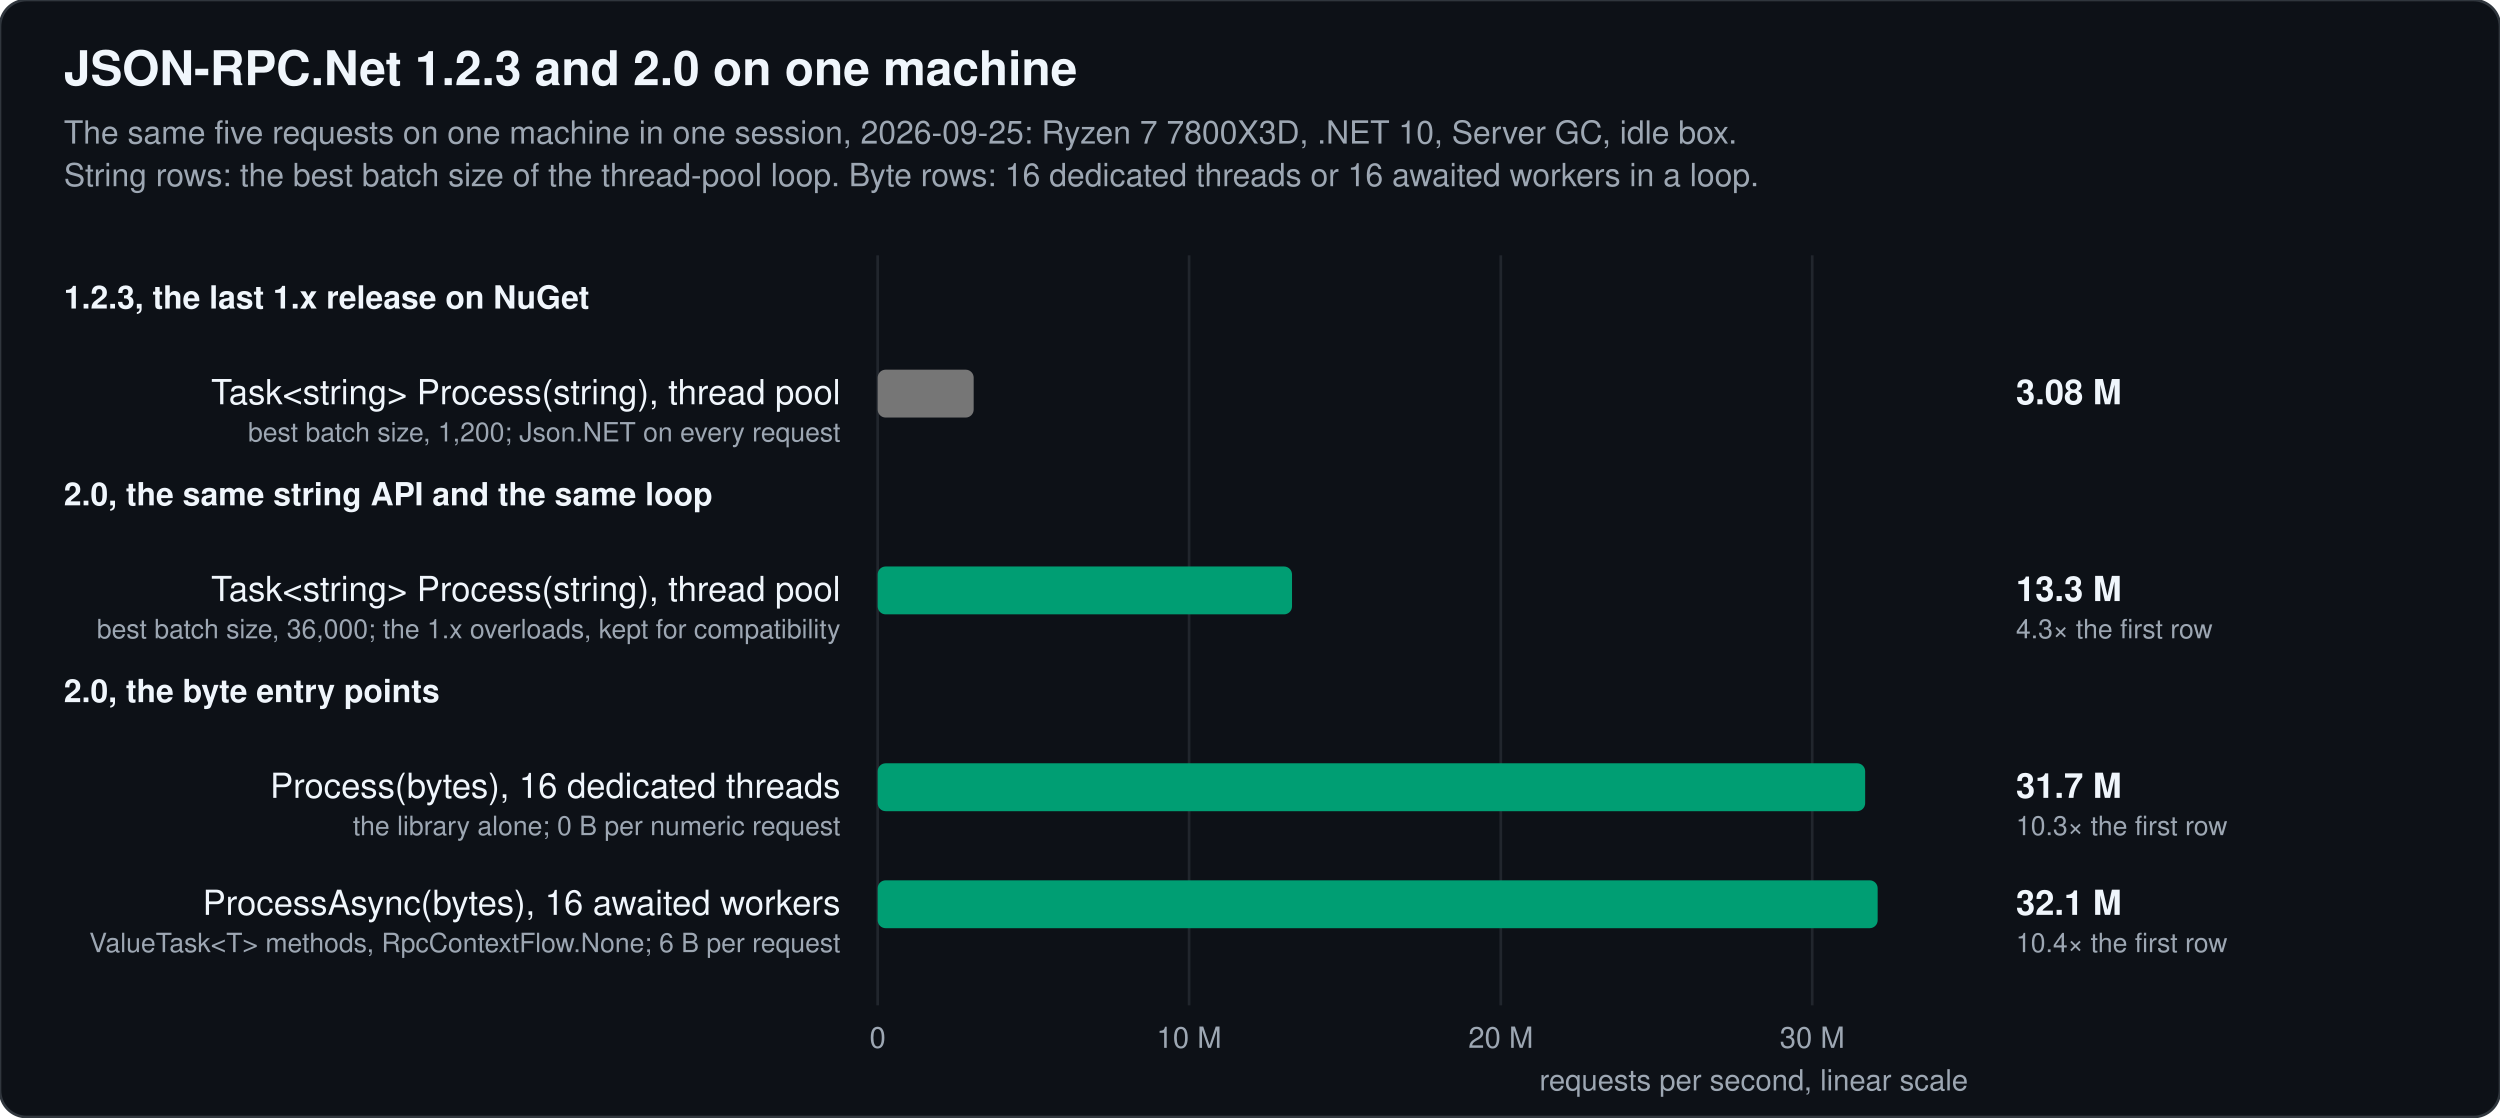
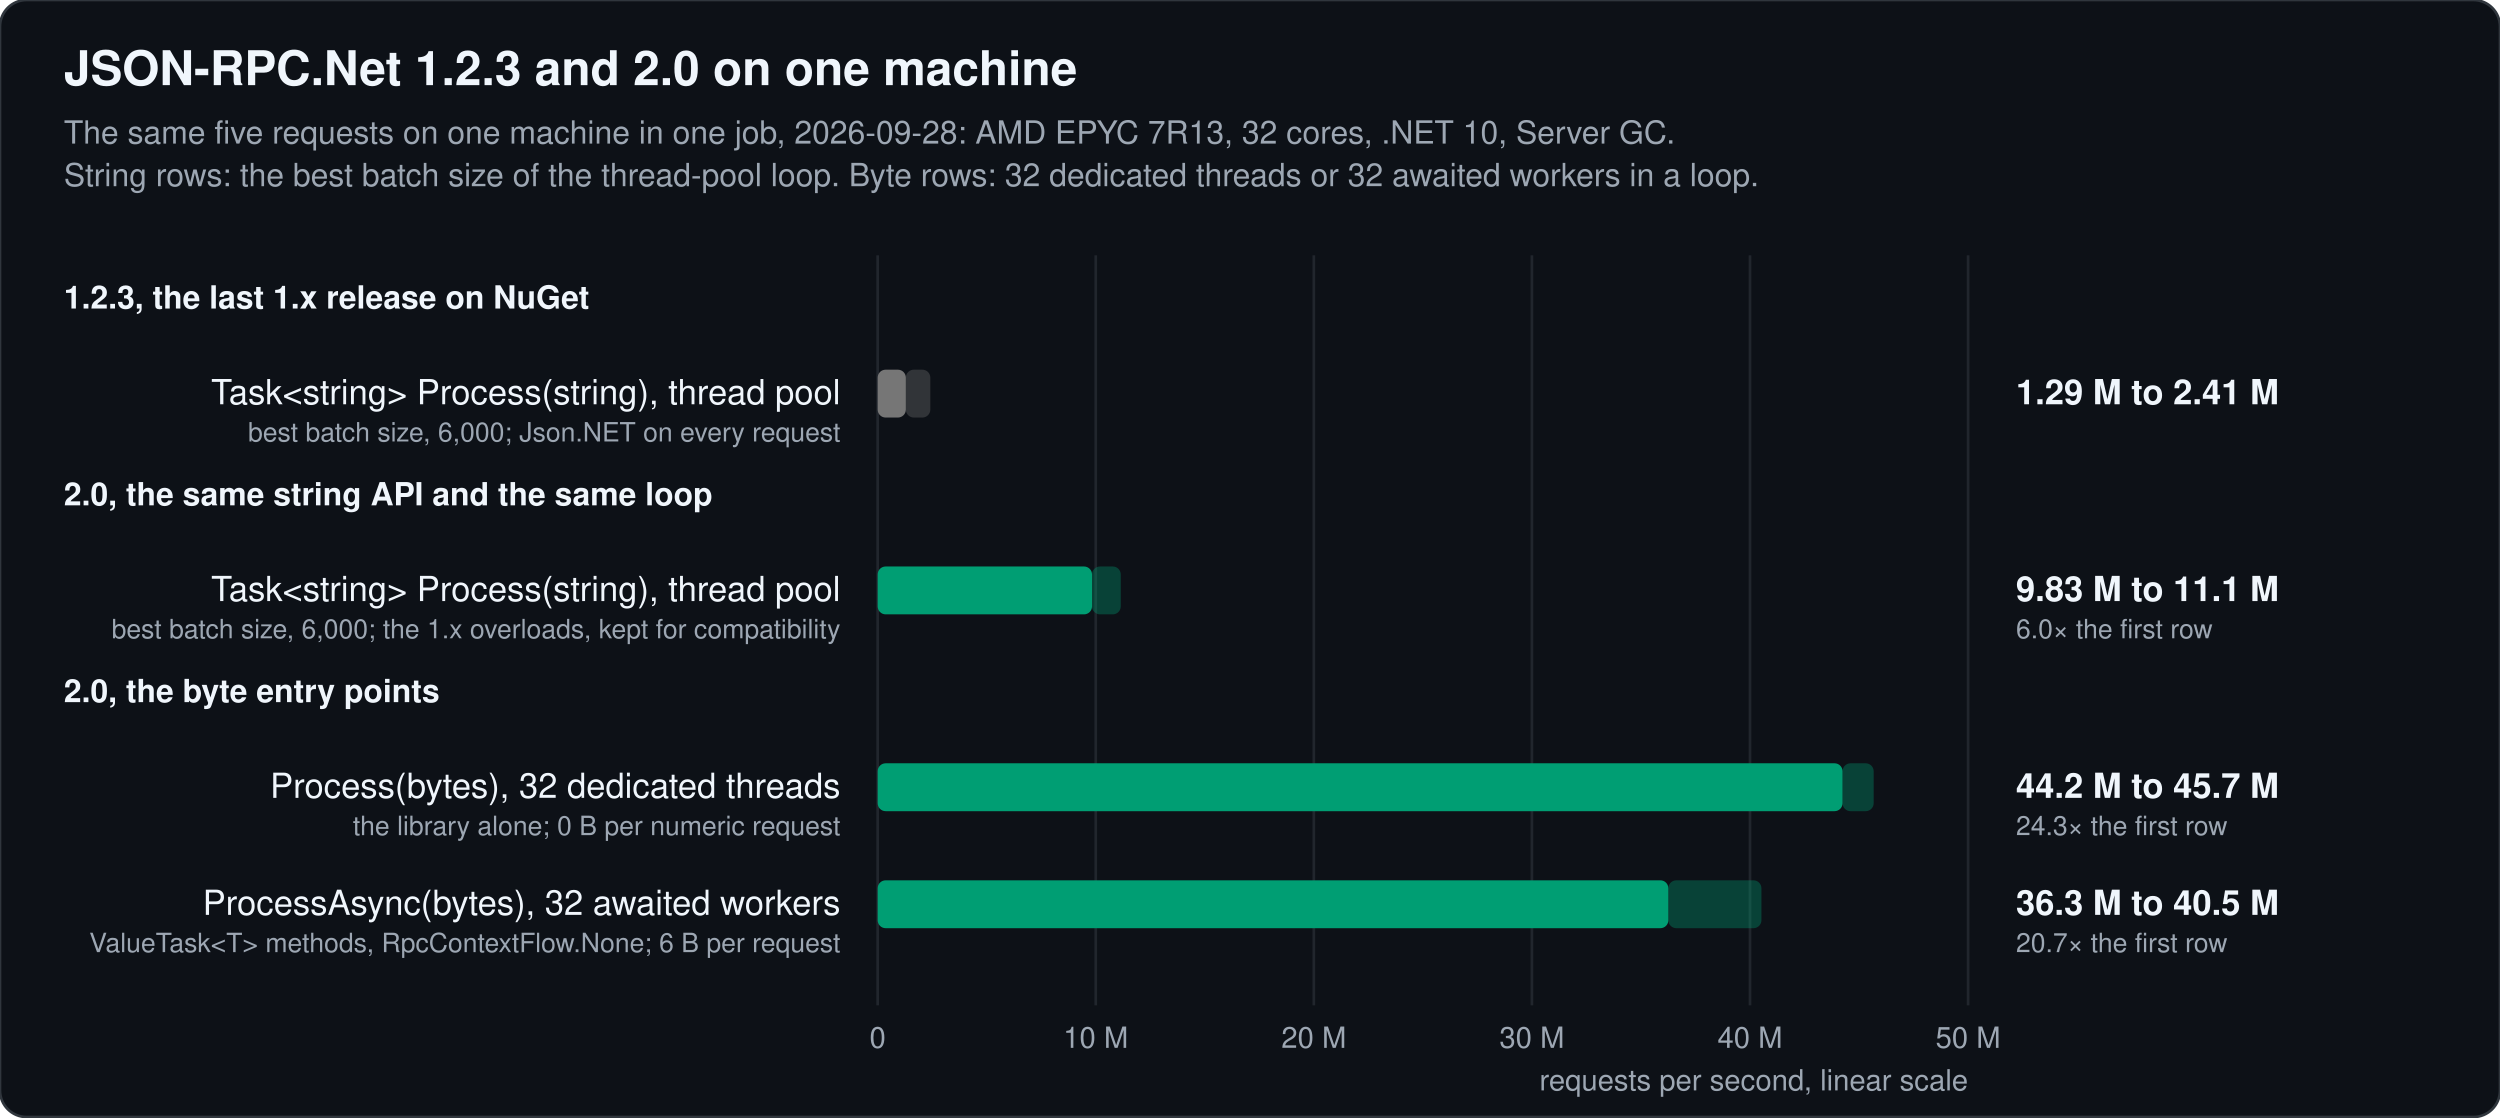
- <svg xmlns="http://www.w3.org/2000/svg" width="940" height="420" viewBox="0 0 940 420" font-family="-apple-system, 'Segoe UI', Helvetica, Arial, sans-serif" font-size="13" data-revision="2ebd3033c54f">
+ <svg xmlns="http://www.w3.org/2000/svg" width="940" height="420" viewBox="0 0 940 420" font-family="-apple-system, 'Segoe UI', Helvetica, Arial, sans-serif" font-size="13" data-revision="697798ae199d">
  <rect width="940" height="420" rx="10" fill="#0d1117" stroke="#30363d" />
  <text x="24.0" y="32.0" text-anchor="start" font-size="18" fill="#f0f6fc" font-weight="600">JSON-RPC.Net 1.2.3 and 2.0 on one machine</text>
-   <text x="24.0" y="54.0" text-anchor="start" font-size="12" fill="#9da7b3">The same five requests on one machine in one session, 2026-09-25: Ryzen 7 7800X3D, .NET 10, Server GC, idle box.</text>
-   <text x="24.0" y="70.0" text-anchor="start" font-size="12" fill="#9da7b3">String rows: the best batch size of the thread-pool loop. Byte rows: 16 dedicated threads or 16 awaited workers in a loop.</text>
+   <text x="24.0" y="54.0" text-anchor="start" font-size="12" fill="#9da7b3">The same five requests on one machine in one job, 2026-09-28: AMD EPYC 7R13, 32 cores, .NET 10, Server GC.</text>
+   <text x="24.0" y="70.0" text-anchor="start" font-size="12" fill="#9da7b3">String rows: the best batch size of the thread-pool loop. Byte rows: 32 dedicated threads or 32 awaited workers in a loop.</text>
  <line x1="330.0" y1="96" x2="330.0" y2="378" stroke="#21262d" />
  <text x="330.0" y="394.0" text-anchor="middle" font-size="11" fill="#9da7b3">0</text>
-   <line x1="447.1" y1="96" x2="447.1" y2="378" stroke="#21262d" />
-   <text x="447.1" y="394.0" text-anchor="middle" font-size="11" fill="#9da7b3">10 M</text>
-   <line x1="564.3" y1="96" x2="564.3" y2="378" stroke="#21262d" />
-   <text x="564.3" y="394.0" text-anchor="middle" font-size="11" fill="#9da7b3">20 M</text>
-   <line x1="681.4" y1="96" x2="681.4" y2="378" stroke="#21262d" />
-   <text x="681.4" y="394.0" text-anchor="middle" font-size="11" fill="#9da7b3">30 M</text>
+   <line x1="412.0" y1="96" x2="412.0" y2="378" stroke="#21262d" />
+   <text x="412.0" y="394.0" text-anchor="middle" font-size="11" fill="#9da7b3">10 M</text>
+   <line x1="494.0" y1="96" x2="494.0" y2="378" stroke="#21262d" />
+   <text x="494.0" y="394.0" text-anchor="middle" font-size="11" fill="#9da7b3">20 M</text>
+   <line x1="576.0" y1="96" x2="576.0" y2="378" stroke="#21262d" />
+   <text x="576.0" y="394.0" text-anchor="middle" font-size="11" fill="#9da7b3">30 M</text>
+   <line x1="658.0" y1="96" x2="658.0" y2="378" stroke="#21262d" />
+   <text x="658.0" y="394.0" text-anchor="middle" font-size="11" fill="#9da7b3">40 M</text>
+   <line x1="740.0" y1="96" x2="740.0" y2="378" stroke="#21262d" />
+   <text x="740.0" y="394.0" text-anchor="middle" font-size="11" fill="#9da7b3">50 M</text>
  <text x="740.0" y="410.0" text-anchor="end" font-size="11" fill="#9da7b3">requests per second, linear scale</text>
  <text x="24.0" y="116.0" text-anchor="start" font-size="12" fill="#f0f6fc" font-weight="600">1.2.3, the last 1.x release on NuGet</text>
  <text x="316.0" y="152.0" text-anchor="end" font-size="13" fill="#f0f6fc">Task&lt;string&gt; Process(string), thread pool</text>
-   <text x="316.0" y="166.0" text-anchor="end" font-size="10" fill="#9da7b3">best batch size, 1,200; Json.NET on every request</text>
-   <rect x="330" y="139.0" width="36.1" height="18" rx="3" fill="#767676" />
-   <text x="758.0" y="152.0" text-anchor="start" font-size="13" fill="#f0f6fc" font-weight="600">3.08 M</text>
+   <text x="316.0" y="166.0" text-anchor="end" font-size="10" fill="#9da7b3">best batch size, 6,000; Json.NET on every request</text>
+   <rect x="330" y="139.0" width="10.6" height="18" rx="3" fill="#767676" />
+   <rect x="340.6" y="139.0" width="9.2" height="18" rx="3" fill="#767676" fill-opacity="0.35" />
+   <text x="758.0" y="152.0" text-anchor="start" font-size="13" fill="#f0f6fc" font-weight="600">1.29 M to 2.41 M</text>
  <text x="24.0" y="190.0" text-anchor="start" font-size="12" fill="#f0f6fc" font-weight="600">2.0, the same string API and the same loop</text>
  <text x="316.0" y="226.0" text-anchor="end" font-size="13" fill="#f0f6fc">Task&lt;string&gt; Process(string), thread pool</text>
-   <text x="316.0" y="240.0" text-anchor="end" font-size="10" fill="#9da7b3">best batch size, 36,000; the 1.x overloads, kept for compatibility</text>
-   <rect x="330" y="213.0" width="155.8" height="18" rx="3" fill="#009e73" />
-   <text x="758.0" y="226.0" text-anchor="start" font-size="13" fill="#f0f6fc" font-weight="600">13.3 M</text>
-   <text x="758.0" y="240.0" text-anchor="start" font-size="10" fill="#9da7b3">4.3× the first row</text>
+   <text x="316.0" y="240.0" text-anchor="end" font-size="10" fill="#9da7b3">best batch size, 6,000; the 1.x overloads, kept for compatibility</text>
+   <rect x="330" y="213.0" width="80.6" height="18" rx="3" fill="#009e73" />
+   <rect x="410.6" y="213.0" width="10.8" height="18" rx="3" fill="#009e73" fill-opacity="0.35" />
+   <text x="758.0" y="226.0" text-anchor="start" font-size="13" fill="#f0f6fc" font-weight="600">9.83 M to 11.1 M</text>
+   <text x="758.0" y="240.0" text-anchor="start" font-size="10" fill="#9da7b3">6.0× the first row</text>
  <text x="24.0" y="264.0" text-anchor="start" font-size="12" fill="#f0f6fc" font-weight="600">2.0, the byte entry points</text>
-   <text x="316.0" y="300.0" text-anchor="end" font-size="13" fill="#f0f6fc">Process(bytes), 16 dedicated threads</text>
+   <text x="316.0" y="300.0" text-anchor="end" font-size="13" fill="#f0f6fc">Process(bytes), 32 dedicated threads</text>
  <text x="316.0" y="314.0" text-anchor="end" font-size="10" fill="#9da7b3">the library alone; 0 B per numeric request</text>
-   <rect x="330" y="287.0" width="371.3" height="18" rx="3" fill="#009e73" />
-   <text x="758.0" y="300.0" text-anchor="start" font-size="13" fill="#f0f6fc" font-weight="600">31.7 M</text>
-   <text x="758.0" y="314.0" text-anchor="start" font-size="10" fill="#9da7b3">10.3× the first row</text>
-   <text x="316.0" y="344.0" text-anchor="end" font-size="13" fill="#f0f6fc">ProcessAsync(bytes), 16 awaited workers</text>
+   <rect x="330" y="287.0" width="362.8" height="18" rx="3" fill="#009e73" />
+   <rect x="692.8" y="287.0" width="11.7" height="18" rx="3" fill="#009e73" fill-opacity="0.35" />
+   <text x="758.0" y="300.0" text-anchor="start" font-size="13" fill="#f0f6fc" font-weight="600">44.2 M to 45.7 M</text>
+   <text x="758.0" y="314.0" text-anchor="start" font-size="10" fill="#9da7b3">24.3× the first row</text>
+   <text x="316.0" y="344.0" text-anchor="end" font-size="13" fill="#f0f6fc">ProcessAsync(bytes), 32 awaited workers</text>
  <text x="316.0" y="358.0" text-anchor="end" font-size="10" fill="#9da7b3">ValueTask&lt;T&gt; methods, RpcContextFlow.None; 6 B per request</text>
-   <rect x="330" y="331.0" width="376.0" height="18" rx="3" fill="#009e73" />
-   <text x="758.0" y="344.0" text-anchor="start" font-size="13" fill="#f0f6fc" font-weight="600">32.1 M</text>
-   <text x="758.0" y="358.0" text-anchor="start" font-size="10" fill="#9da7b3">10.4× the first row</text>
+   <rect x="330" y="331.0" width="297.3" height="18" rx="3" fill="#009e73" />
+   <rect x="627.3" y="331.0" width="35.0" height="18" rx="3" fill="#009e73" fill-opacity="0.35" />
+   <text x="758.0" y="344.0" text-anchor="start" font-size="13" fill="#f0f6fc" font-weight="600">36.3 M to 40.5 M</text>
+   <text x="758.0" y="358.0" text-anchor="start" font-size="10" fill="#9da7b3">20.7× the first row</text>
</svg>
